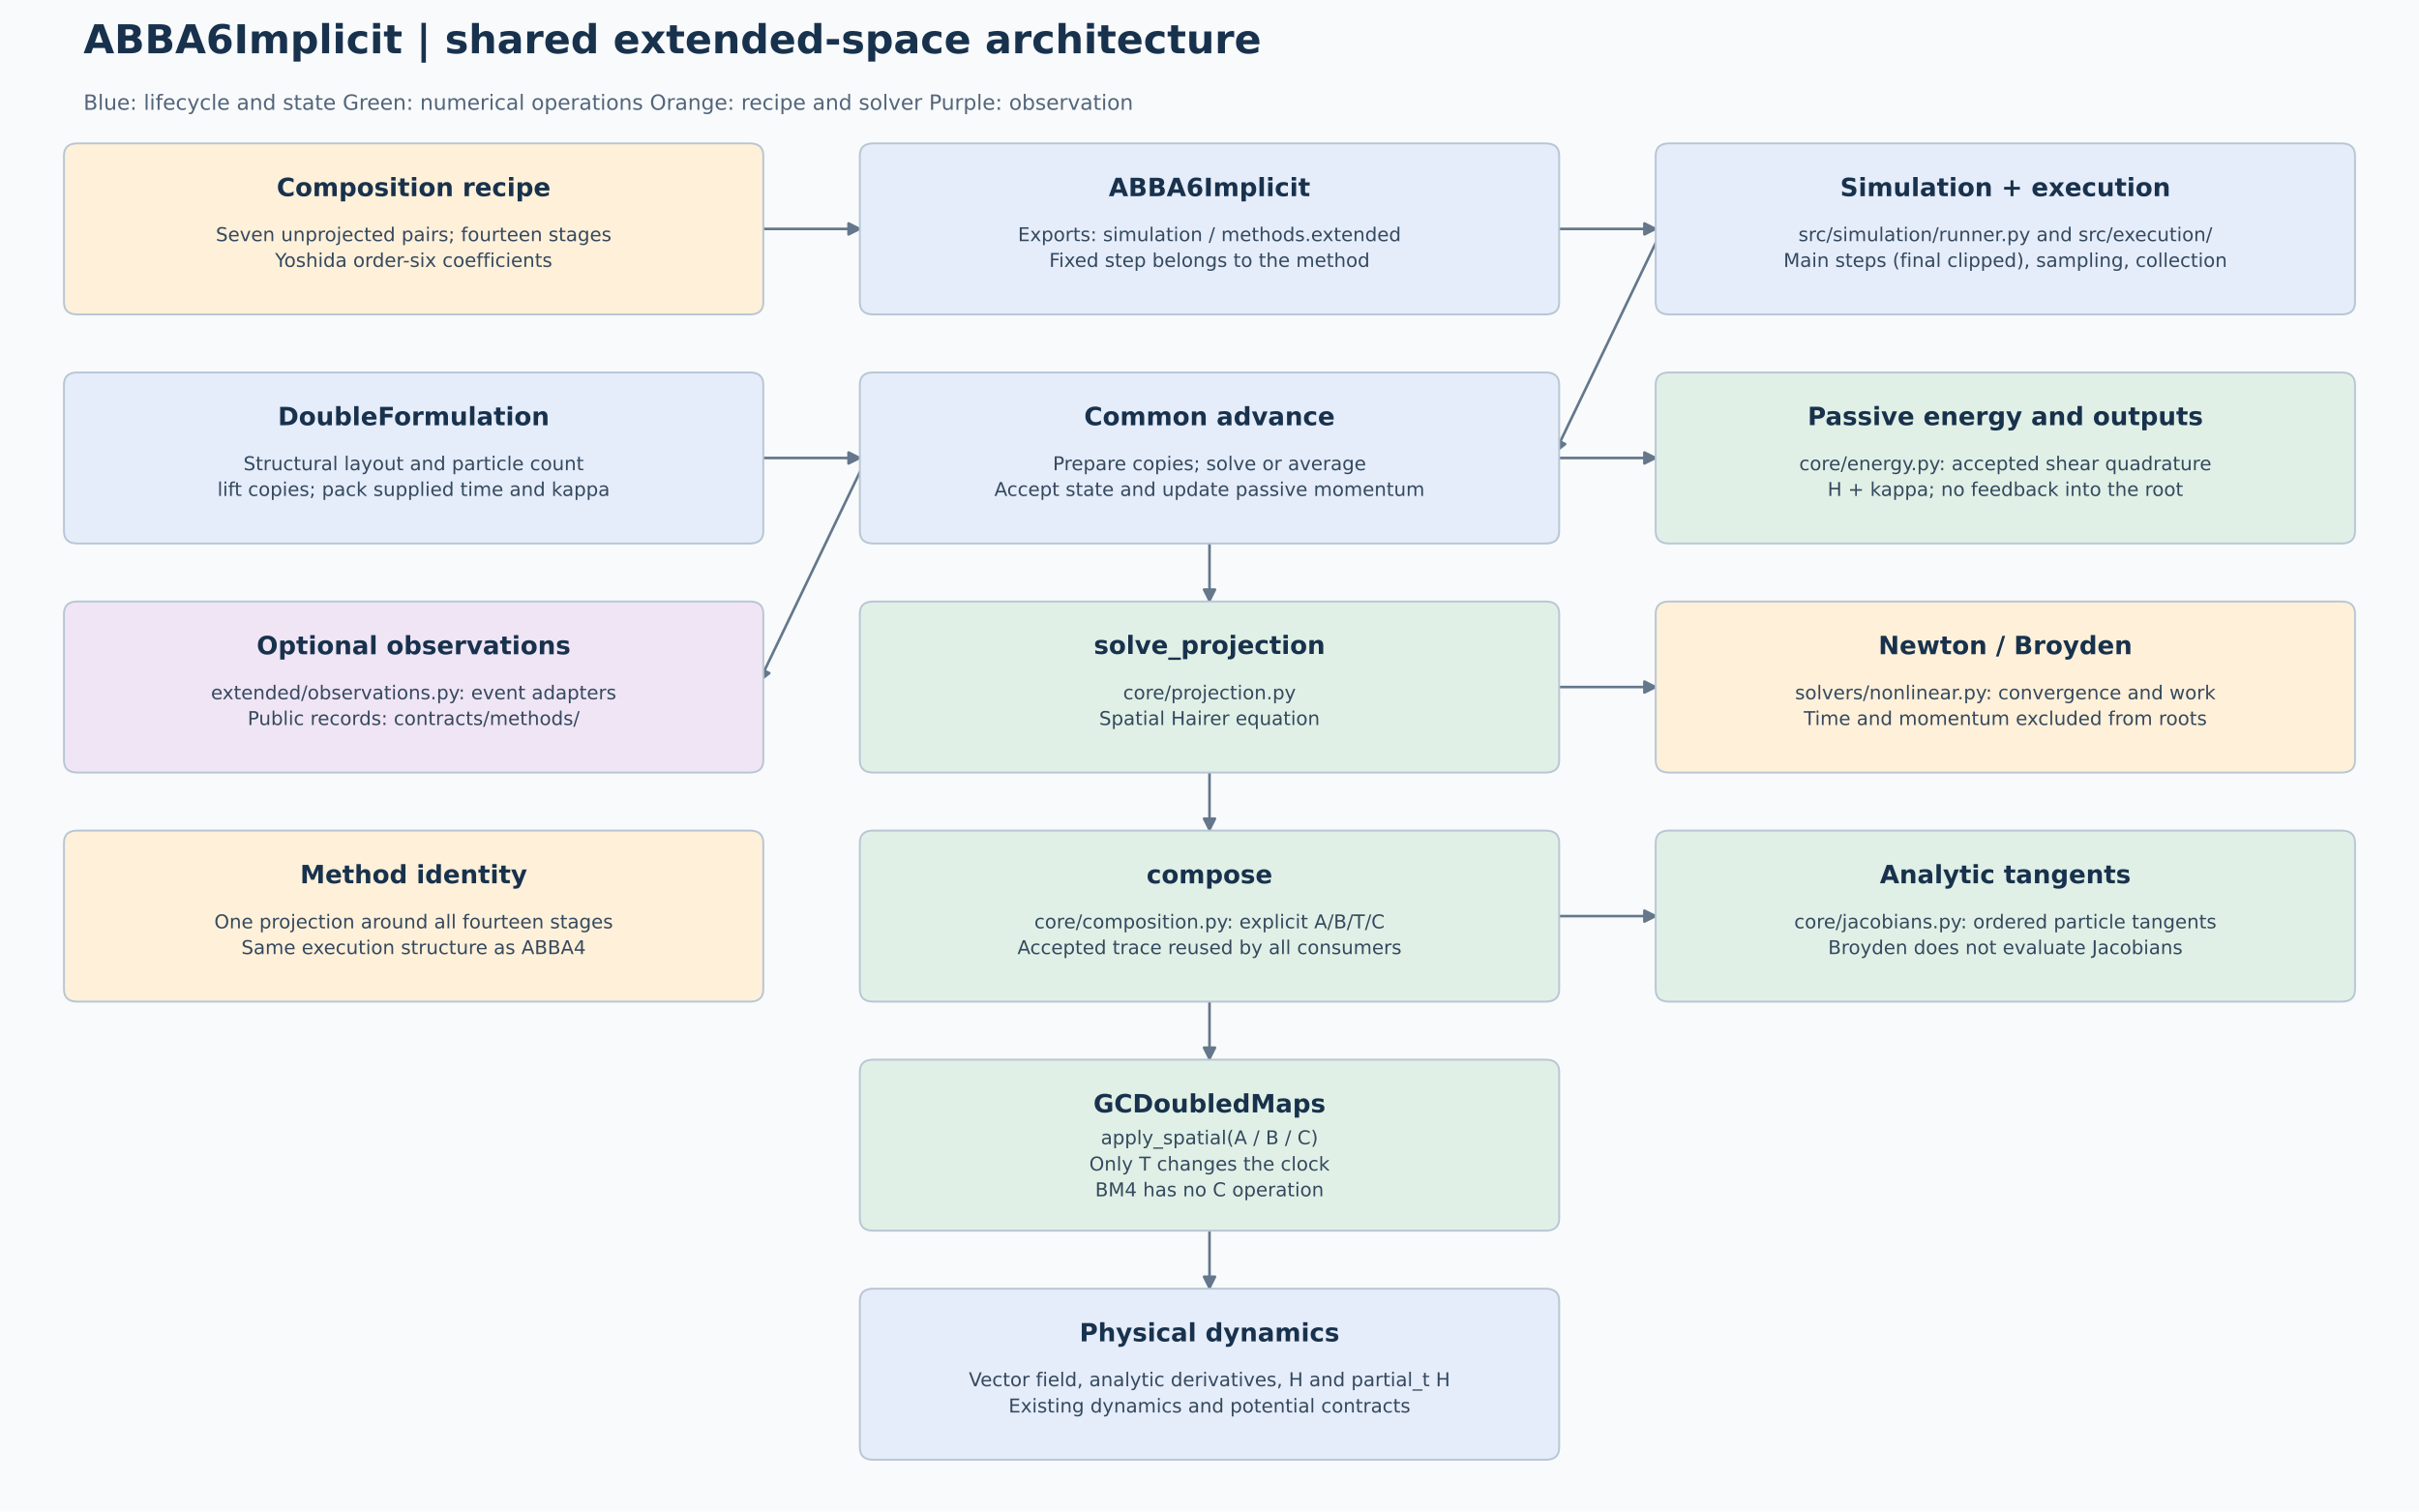
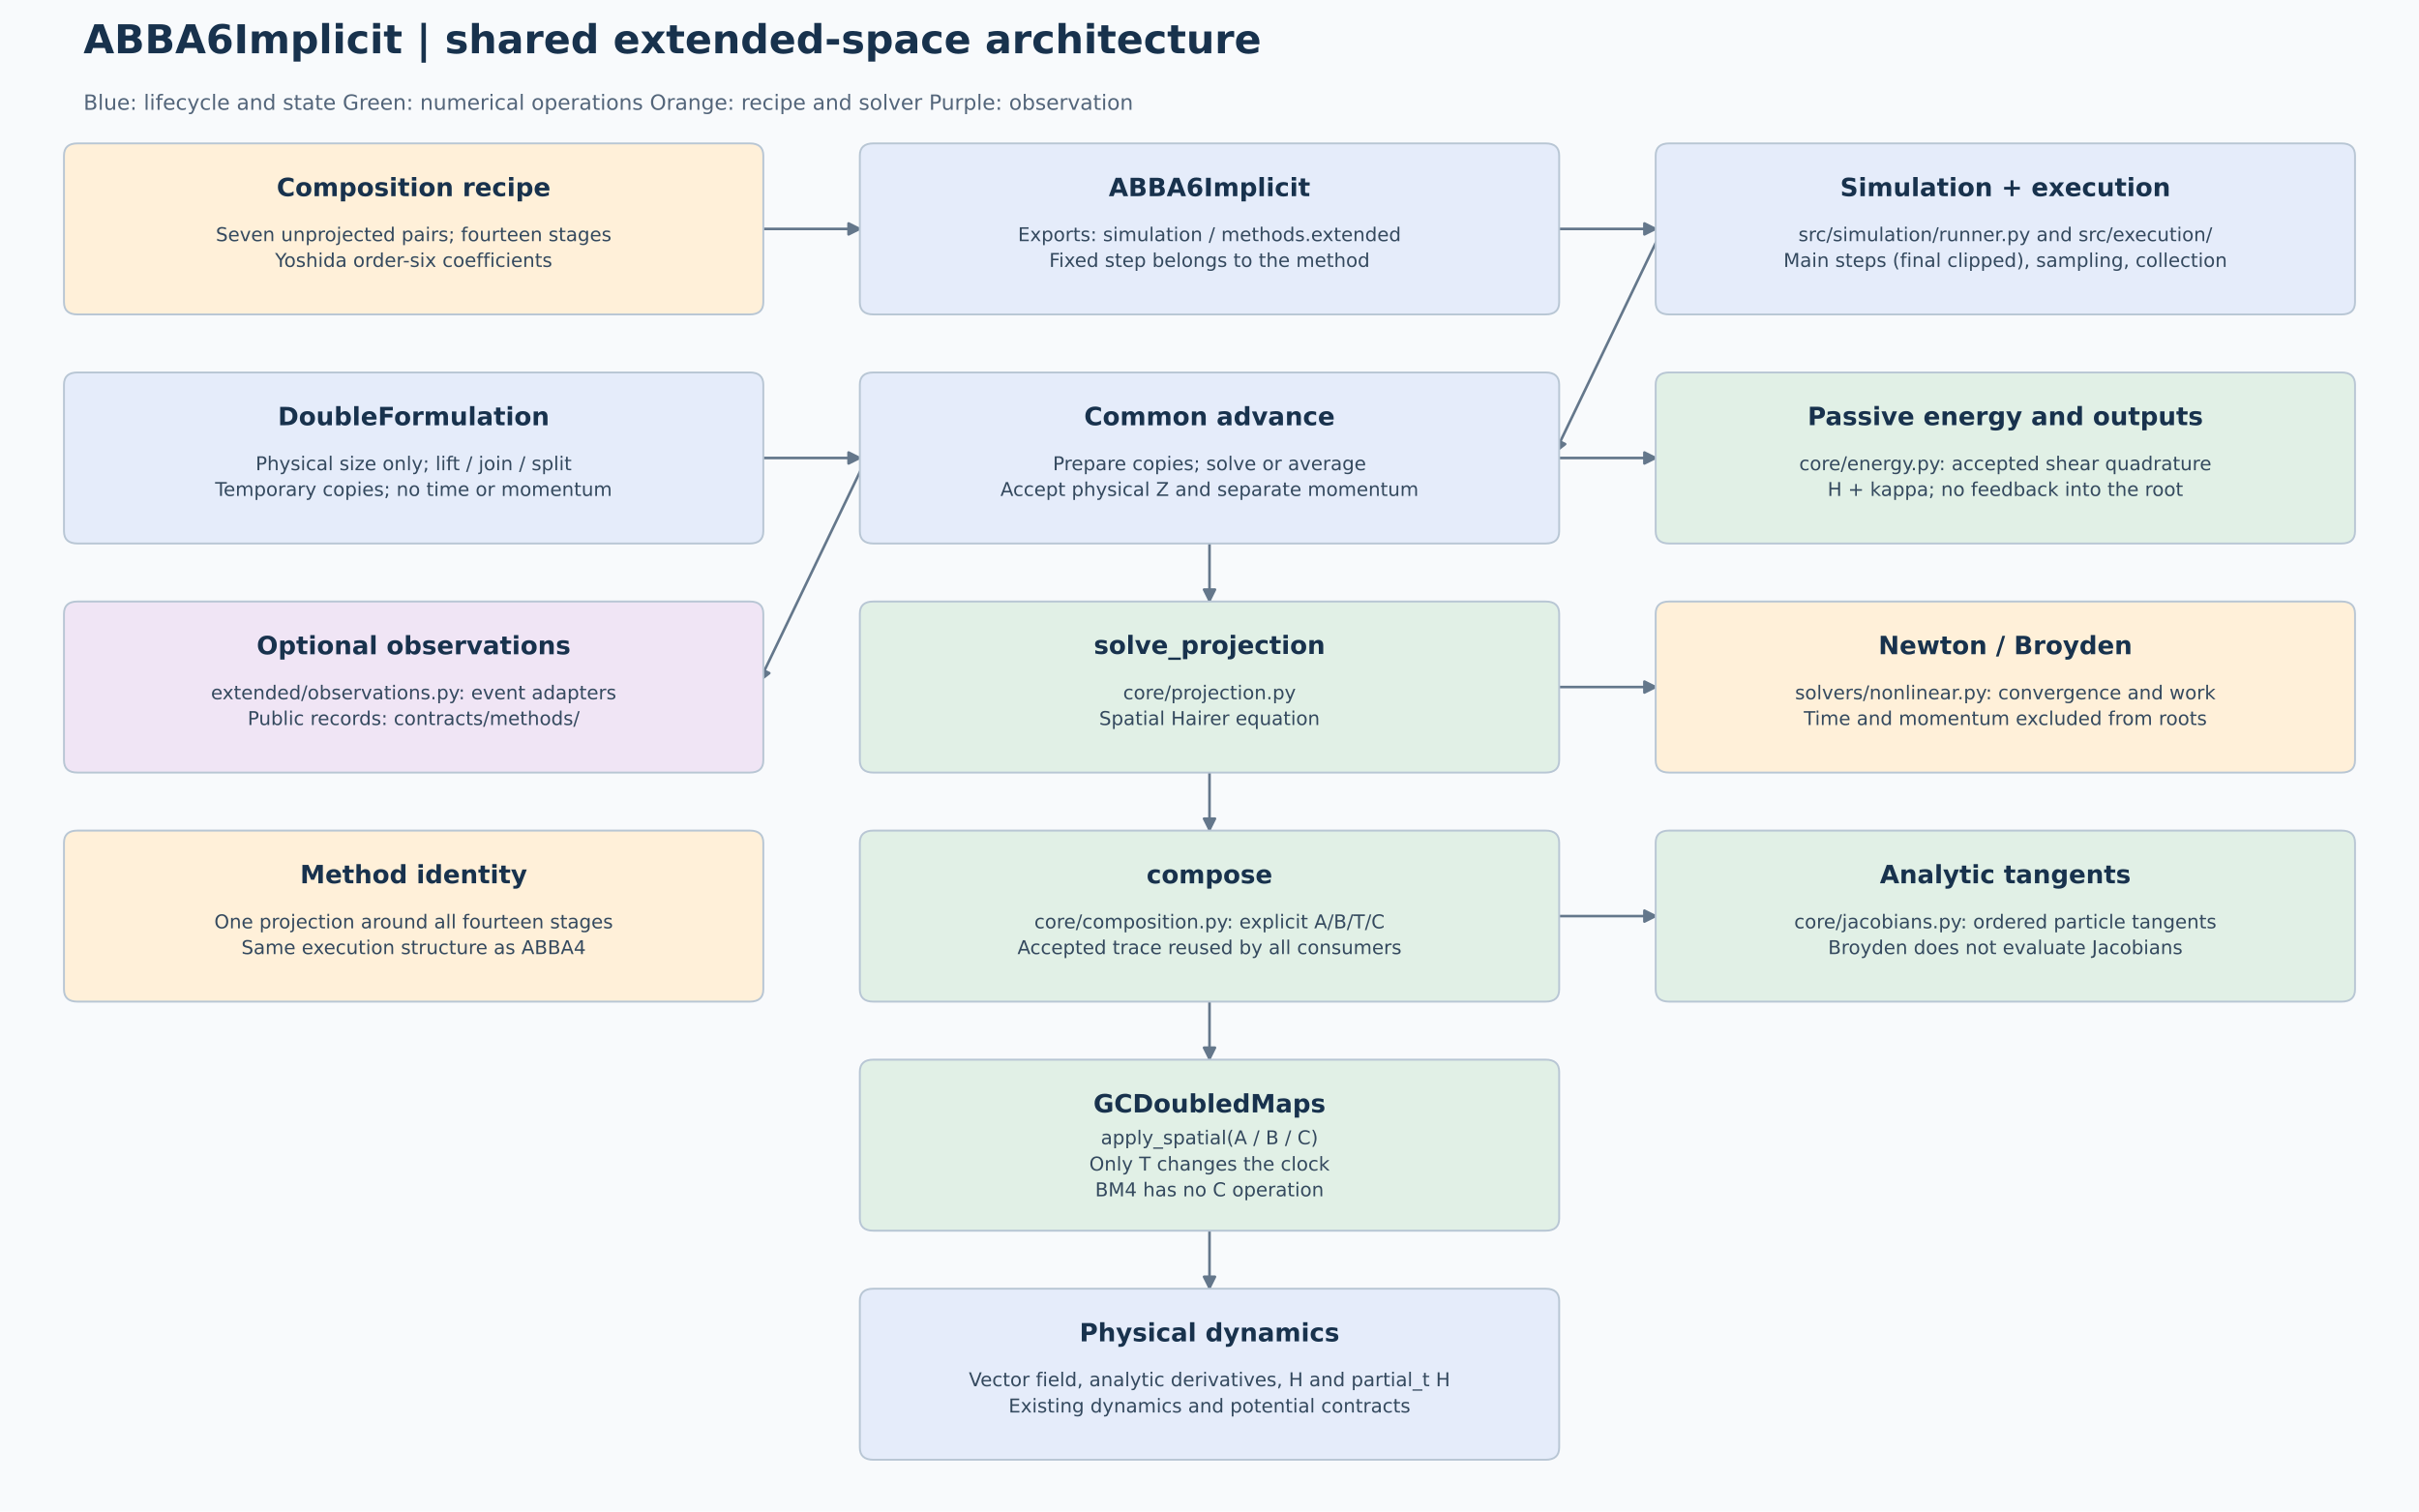
<svg xmlns="http://www.w3.org/2000/svg" width="1152pt" height="720pt" viewBox="0 0 1152 720" version="1.1">
  <defs>
    <style type="text/css">*{stroke-linejoin: round; stroke-linecap: butt}</style>
  </defs>
  <g id="figure_1">
    <g id="patch_1">
      <path d="M 0 720 L 1152 720 L 1152 0 L 0 0 z " style="fill: #f8fafc" />
    </g>
    <g id="axes_1">
      <g id="patch_2">
        <path d="M 362.288 109.039 Q 386.497 109.039 409.309 109.039 " clip-path="url(#pb098db616b)" style="fill: none; stroke: #64778b; stroke-width: 1.25; stroke-linecap: round" />
        <path d="M 404.109 106.439 L 409.309 109.039 L 404.109 111.639 z " clip-path="url(#pb098db616b)" style="fill: #64778b; stroke: #64778b; stroke-width: 1.25; stroke-linecap: round" />
      </g>
      <g id="patch_3">
        <path d="M 741.296 109.039 Q 765.505 109.039 788.317 109.039 " clip-path="url(#pb098db616b)" style="fill: none; stroke: #64778b; stroke-width: 1.25; stroke-linecap: round" />
        <path d="M 783.117 106.439 L 788.317 109.039 L 783.117 111.639 z " clip-path="url(#pb098db616b)" style="fill: #64778b; stroke: #64778b; stroke-width: 1.25; stroke-linecap: round" />
      </g>
      <g id="patch_4">
        <path d="M 790.847 110.841 Q 765.505 163.594 740.768 215.088 " clip-path="url(#pb098db616b)" style="fill: none; stroke: #64778b; stroke-width: 1.25; stroke-linecap: round" />
        <path d="M 745.363 211.527 L 740.768 215.088 L 740.676 209.275 z " clip-path="url(#pb098db616b)" style="fill: #64778b; stroke: #64778b; stroke-width: 1.25; stroke-linecap: round" />
      </g>
      <g id="patch_5">
        <path d="M 362.288 218.153 Q 386.497 218.153 409.309 218.153 " clip-path="url(#pb098db616b)" style="fill: none; stroke: #64778b; stroke-width: 1.25; stroke-linecap: round" />
        <path d="M 404.109 215.553 L 409.309 218.153 L 404.109 220.753 z " clip-path="url(#pb098db616b)" style="fill: #64778b; stroke: #64778b; stroke-width: 1.25; stroke-linecap: round" />
      </g>
      <g id="patch_6">
        <path d="M 576 257.976 Q 576 272.707 576 286.041 " clip-path="url(#pb098db616b)" style="fill: none; stroke: #64778b; stroke-width: 1.25; stroke-linecap: round" />
        <path d="M 578.6 280.841 L 576 286.041 L 573.4 280.841 z " clip-path="url(#pb098db616b)" style="fill: #64778b; stroke: #64778b; stroke-width: 1.25; stroke-linecap: round" />
      </g>
      <g id="patch_7">
        <path d="M 741.296 218.153 Q 765.505 218.153 788.317 218.153 " clip-path="url(#pb098db616b)" style="fill: none; stroke: #64778b; stroke-width: 1.25; stroke-linecap: round" />
        <path d="M 783.117 215.553 L 788.317 218.153 L 783.117 220.753 z " clip-path="url(#pb098db616b)" style="fill: #64778b; stroke: #64778b; stroke-width: 1.25; stroke-linecap: round" />
      </g>
      <g id="patch_8">
        <path d="M 411.839 219.954 Q 386.497 272.708 361.76 324.202 " clip-path="url(#pb098db616b)" style="fill: none; stroke: #64778b; stroke-width: 1.25; stroke-linecap: round" />
        <path d="M 366.355 320.64 L 361.76 324.202 L 361.668 318.389 z " clip-path="url(#pb098db616b)" style="fill: #64778b; stroke: #64778b; stroke-width: 1.25; stroke-linecap: round" />
      </g>
      <g id="patch_9">
        <path d="M 576 367.089 Q 576 381.821 576 395.155 " clip-path="url(#pb098db616b)" style="fill: none; stroke: #64778b; stroke-width: 1.25; stroke-linecap: round" />
        <path d="M 578.6 389.955 L 576 395.155 L 573.4 389.955 z " clip-path="url(#pb098db616b)" style="fill: #64778b; stroke: #64778b; stroke-width: 1.25; stroke-linecap: round" />
      </g>
      <g id="patch_10">
        <path d="M 741.296 327.266 Q 765.505 327.266 788.317 327.266 " clip-path="url(#pb098db616b)" style="fill: none; stroke: #64778b; stroke-width: 1.25; stroke-linecap: round" />
        <path d="M 783.117 324.666 L 788.317 327.266 L 783.117 329.866 z " clip-path="url(#pb098db616b)" style="fill: #64778b; stroke: #64778b; stroke-width: 1.25; stroke-linecap: round" />
      </g>
      <g id="patch_11">
        <path d="M 741.296 436.379 Q 765.505 436.379 788.317 436.379 " clip-path="url(#pb098db616b)" style="fill: none; stroke: #64778b; stroke-width: 1.25; stroke-linecap: round" />
        <path d="M 783.117 433.779 L 788.317 436.379 L 783.117 438.979 z " clip-path="url(#pb098db616b)" style="fill: #64778b; stroke: #64778b; stroke-width: 1.25; stroke-linecap: round" />
      </g>
      <g id="patch_12">
        <path d="M 576 476.203 Q 576 490.934 576 504.268 " clip-path="url(#pb098db616b)" style="fill: none; stroke: #64778b; stroke-width: 1.25; stroke-linecap: round" />
        <path d="M 578.6 499.068 L 576 504.268 L 573.4 499.068 z " clip-path="url(#pb098db616b)" style="fill: #64778b; stroke: #64778b; stroke-width: 1.25; stroke-linecap: round" />
      </g>
      <g id="patch_13">
        <path d="M 576 585.316 Q 576 600.048 576 613.382 " clip-path="url(#pb098db616b)" style="fill: none; stroke: #64778b; stroke-width: 1.25; stroke-linecap: round" />
        <path d="M 578.6 608.182 L 576 613.382 L 573.4 608.182 z " clip-path="url(#pb098db616b)" style="fill: #64778b; stroke: #64778b; stroke-width: 1.25; stroke-linecap: round" />
      </g>
      <g id="patch_14">
        <path d="M 36.922 149.775 L 357.062 149.775 Q 363.514 149.775 363.514 143.955 L 363.514 74.123 Q 363.514 68.304 357.062 68.304 L 36.922 68.304 Q 30.47 68.304 30.47 74.123 L 30.47 143.955 Q 30.47 149.775 36.922 149.775 z " clip-path="url(#pb098db616b)" style="fill: #fff0d9; stroke: #b8c6d4; stroke-width: 0.9; stroke-linejoin: miter" />
      </g>
      <g id="patch_15">
        <path d="M 415.93 149.775 L 736.07 149.775 Q 742.522 149.775 742.522 143.955 L 742.522 74.123 Q 742.522 68.304 736.07 68.304 L 415.93 68.304 Q 409.478 68.304 409.478 74.123 L 409.478 143.955 Q 409.478 149.775 415.93 149.775 z " clip-path="url(#pb098db616b)" style="fill: #e5ecfa; stroke: #b8c6d4; stroke-width: 0.9; stroke-linejoin: miter" />
      </g>
      <g id="patch_16">
        <path d="M 794.938 149.775 L 1115.078 149.775 Q 1121.53 149.775 1121.53 143.955 L 1121.53 74.123 Q 1121.53 68.304 1115.078 68.304 L 794.938 68.304 Q 788.486 68.304 788.486 74.123 L 788.486 143.955 Q 788.486 149.775 794.938 149.775 z " clip-path="url(#pb098db616b)" style="fill: #e5ecfa; stroke: #b8c6d4; stroke-width: 0.9; stroke-linejoin: miter" />
      </g>
      <g id="patch_17">
        <path d="M 36.922 258.888 L 357.062 258.888 Q 363.514 258.888 363.514 253.069 L 363.514 183.236 Q 363.514 177.417 357.062 177.417 L 36.922 177.417 Q 30.47 177.417 30.47 183.236 L 30.47 253.069 Q 30.47 258.888 36.922 258.888 z " clip-path="url(#pb098db616b)" style="fill: #e5ecfa; stroke: #b8c6d4; stroke-width: 0.9; stroke-linejoin: miter" />
      </g>
      <g id="patch_18">
        <path d="M 415.93 258.888 L 736.07 258.888 Q 742.522 258.888 742.522 253.069 L 742.522 183.236 Q 742.522 177.417 736.07 177.417 L 415.93 177.417 Q 409.478 177.417 409.478 183.236 L 409.478 253.069 Q 409.478 258.888 415.93 258.888 z " clip-path="url(#pb098db616b)" style="fill: #e5ecfa; stroke: #b8c6d4; stroke-width: 0.9; stroke-linejoin: miter" />
      </g>
      <g id="patch_19">
        <path d="M 794.938 258.888 L 1115.078 258.888 Q 1121.53 258.888 1121.53 253.069 L 1121.53 183.236 Q 1121.53 177.417 1115.078 177.417 L 794.938 177.417 Q 788.486 177.417 788.486 183.236 L 788.486 253.069 Q 788.486 258.888 794.938 258.888 z " clip-path="url(#pb098db616b)" style="fill: #e1f0e6; stroke: #b8c6d4; stroke-width: 0.9; stroke-linejoin: miter" />
      </g>
      <g id="patch_20">
        <path d="M 36.922 368.002 L 357.062 368.002 Q 363.514 368.002 363.514 362.182 L 363.514 292.35 Q 363.514 286.53 357.062 286.53 L 36.922 286.53 Q 30.47 286.53 30.47 292.35 L 30.47 362.182 Q 30.47 368.002 36.922 368.002 z " clip-path="url(#pb098db616b)" style="fill: #f0e5f5; stroke: #b8c6d4; stroke-width: 0.9; stroke-linejoin: miter" />
      </g>
      <g id="patch_21">
        <path d="M 415.93 368.002 L 736.07 368.002 Q 742.522 368.002 742.522 362.182 L 742.522 292.35 Q 742.522 286.53 736.07 286.53 L 415.93 286.53 Q 409.478 286.53 409.478 292.35 L 409.478 362.182 Q 409.478 368.002 415.93 368.002 z " clip-path="url(#pb098db616b)" style="fill: #e1f0e6; stroke: #b8c6d4; stroke-width: 0.9; stroke-linejoin: miter" />
      </g>
      <g id="patch_22">
        <path d="M 794.938 368.002 L 1115.078 368.002 Q 1121.53 368.002 1121.53 362.182 L 1121.53 292.35 Q 1121.53 286.53 1115.078 286.53 L 794.938 286.53 Q 788.486 286.53 788.486 292.35 L 788.486 362.182 Q 788.486 368.002 794.938 368.002 z " clip-path="url(#pb098db616b)" style="fill: #fff0d9; stroke: #b8c6d4; stroke-width: 0.9; stroke-linejoin: miter" />
      </g>
      <g id="patch_23">
        <path d="M 36.922 477.115 L 357.062 477.115 Q 363.514 477.115 363.514 471.296 L 363.514 401.463 Q 363.514 395.644 357.062 395.644 L 36.922 395.644 Q 30.47 395.644 30.47 401.463 L 30.47 471.296 Q 30.47 477.115 36.922 477.115 z " clip-path="url(#pb098db616b)" style="fill: #fff0d9; stroke: #b8c6d4; stroke-width: 0.9; stroke-linejoin: miter" />
      </g>
      <g id="patch_24">
        <path d="M 415.93 477.115 L 736.07 477.115 Q 742.522 477.115 742.522 471.296 L 742.522 401.463 Q 742.522 395.644 736.07 395.644 L 415.93 395.644 Q 409.478 395.644 409.478 401.463 L 409.478 471.296 Q 409.478 477.115 415.93 477.115 z " clip-path="url(#pb098db616b)" style="fill: #e1f0e6; stroke: #b8c6d4; stroke-width: 0.9; stroke-linejoin: miter" />
      </g>
      <g id="patch_25">
        <path d="M 794.938 477.115 L 1115.078 477.115 Q 1121.53 477.115 1121.53 471.296 L 1121.53 401.463 Q 1121.53 395.644 1115.078 395.644 L 794.938 395.644 Q 788.486 395.644 788.486 401.463 L 788.486 471.296 Q 788.486 477.115 794.938 477.115 z " clip-path="url(#pb098db616b)" style="fill: #e1f0e6; stroke: #b8c6d4; stroke-width: 0.9; stroke-linejoin: miter" />
      </g>
      <g id="patch_26">
        <path d="M 415.93 586.228 L 736.07 586.228 Q 742.522 586.228 742.522 580.409 L 742.522 510.576 Q 742.522 504.757 736.07 504.757 L 415.93 504.757 Q 409.478 504.757 409.478 510.576 L 409.478 580.409 Q 409.478 586.228 415.93 586.228 z " clip-path="url(#pb098db616b)" style="fill: #e1f0e6; stroke: #b8c6d4; stroke-width: 0.9; stroke-linejoin: miter" />
      </g>
      <g id="patch_27">
        <path d="M 415.93 695.342 L 736.07 695.342 Q 742.522 695.342 742.522 689.522 L 742.522 619.69 Q 742.522 613.871 736.07 613.871 L 415.93 613.871 Q 409.478 613.871 409.478 619.69 L 409.478 689.522 Q 409.478 695.342 415.93 695.342 z " clip-path="url(#pb098db616b)" style="fill: #e5ecfa; stroke: #b8c6d4; stroke-width: 0.9; stroke-linejoin: miter" />
      </g>
      <g id="text_1">
        <text style="font-weight: 700; font-size: 19px; font-family: 'DejaVu Sans', 'Bitstream Vera Sans', 'Computer Modern Sans Serif', 'Lucida Grande', 'Verdana', 'Geneva', 'Lucid', 'Arial', 'Helvetica', 'Avant Garde', sans-serif; text-anchor: start; fill: #18324d" x="39.744" y="25.386" transform="rotate(-0 39.744 25.38557)">ABBA6Implicit | shared extended-space architecture</text>
      </g>
      <g id="text_2">
        <text style="font-size: 10px; font-family: 'DejaVu Sans', 'Bitstream Vera Sans', 'Computer Modern Sans Serif', 'Lucida Grande', 'Verdana', 'Geneva', 'Lucid', 'Arial', 'Helvetica', 'Avant Garde', sans-serif; text-anchor: start; fill: #53657a" x="39.744" y="52.3" transform="rotate(-0 39.744 52.30021)">Blue: lifecycle and state    Green: numerical operations    Orange: recipe and solver    Purple: observation</text>
      </g>
      <g id="text_3">
        <text style="font-weight: 700; font-size: 12px; font-family: 'DejaVu Sans', 'Bitstream Vera Sans', 'Computer Modern Sans Serif', 'Lucida Grande', 'Verdana', 'Geneva', 'Lucid', 'Arial', 'Helvetica', 'Avant Garde', sans-serif; text-anchor: middle; fill: #18324d" x="196.992" y="93.437" transform="rotate(-0 196.992 93.43744)">Composition recipe</text>
      </g>
      <g id="text_4">
        <text style="font-size: 9.1px; font-family: 'DejaVu Sans', 'Bitstream Vera Sans', 'Computer Modern Sans Serif', 'Lucida Grande', 'Verdana', 'Geneva', 'Lucid', 'Arial', 'Helvetica', 'Avant Garde', sans-serif; fill: #34495e" transform="translate(102.7764 114.8745)">Seven unprojected pairs; fourteen stages</text>
        <text style="font-size: 9.1px; font-family: 'DejaVu Sans', 'Bitstream Vera Sans', 'Computer Modern Sans Serif', 'Lucida Grande', 'Verdana', 'Geneva', 'Lucid', 'Arial', 'Helvetica', 'Avant Garde', sans-serif; fill: #34495e" transform="translate(130.9765 127.1389)">Yoshida order-six coefficients</text>
      </g>
      <g id="text_5">
        <text style="font-weight: 700; font-size: 12px; font-family: 'DejaVu Sans', 'Bitstream Vera Sans', 'Computer Modern Sans Serif', 'Lucida Grande', 'Verdana', 'Geneva', 'Lucid', 'Arial', 'Helvetica', 'Avant Garde', sans-serif; text-anchor: middle; fill: #18324d" x="576" y="93.437" transform="rotate(-0 576 93.43744)">ABBA6Implicit</text>
      </g>
      <g id="text_6">
        <text style="font-size: 9.1px; font-family: 'DejaVu Sans', 'Bitstream Vera Sans', 'Computer Modern Sans Serif', 'Lucida Grande', 'Verdana', 'Geneva', 'Lucid', 'Arial', 'Helvetica', 'Avant Garde', sans-serif; fill: #34495e" transform="translate(484.7689 114.8745)">Exports: simulation / methods.extended</text>
        <text style="font-size: 9.1px; font-family: 'DejaVu Sans', 'Bitstream Vera Sans', 'Computer Modern Sans Serif', 'Lucida Grande', 'Verdana', 'Geneva', 'Lucid', 'Arial', 'Helvetica', 'Avant Garde', sans-serif; fill: #34495e" transform="translate(499.6524 127.1389)">Fixed step belongs to the method</text>
      </g>
      <g id="text_7">
        <text style="font-weight: 700; font-size: 12px; font-family: 'DejaVu Sans', 'Bitstream Vera Sans', 'Computer Modern Sans Serif', 'Lucida Grande', 'Verdana', 'Geneva', 'Lucid', 'Arial', 'Helvetica', 'Avant Garde', sans-serif; text-anchor: middle; fill: #18324d" x="955.008" y="93.437" transform="rotate(-0 955.008 93.43744)">Simulation + execution</text>
      </g>
      <g id="text_8">
        <text style="font-size: 9.1px; font-family: 'DejaVu Sans', 'Bitstream Vera Sans', 'Computer Modern Sans Serif', 'Lucida Grande', 'Verdana', 'Geneva', 'Lucid', 'Arial', 'Helvetica', 'Avant Garde', sans-serif; fill: #34495e" transform="translate(856.4514 114.8745)">src/simulation/runner.py and src/execution/</text>
        <text style="font-size: 9.1px; font-family: 'DejaVu Sans', 'Bitstream Vera Sans', 'Computer Modern Sans Serif', 'Lucida Grande', 'Verdana', 'Geneva', 'Lucid', 'Arial', 'Helvetica', 'Avant Garde', sans-serif; fill: #34495e" transform="translate(849.3542 127.1389)">Main steps (final clipped), sampling, collection</text>
      </g>
      <g id="text_9">
        <text style="font-weight: 700; font-size: 12px; font-family: 'DejaVu Sans', 'Bitstream Vera Sans', 'Computer Modern Sans Serif', 'Lucida Grande', 'Verdana', 'Geneva', 'Lucid', 'Arial', 'Helvetica', 'Avant Garde', sans-serif; text-anchor: middle; fill: #18324d" x="196.992" y="202.551" transform="rotate(-0 196.992 202.5508)">DoubleFormulation</text>
      </g>
      <g id="text_10">
-         <text style="font-size: 9.1px; font-family: 'DejaVu Sans', 'Bitstream Vera Sans', 'Computer Modern Sans Serif', 'Lucida Grande', 'Verdana', 'Geneva', 'Lucid', 'Arial', 'Helvetica', 'Avant Garde', sans-serif; fill: #34495e" transform="translate(115.9352 223.9879)">Structural layout and particle count</text>
-         <text style="font-size: 9.1px; font-family: 'DejaVu Sans', 'Bitstream Vera Sans', 'Computer Modern Sans Serif', 'Lucida Grande', 'Verdana', 'Geneva', 'Lucid', 'Arial', 'Helvetica', 'Avant Garde', sans-serif; fill: #34495e" transform="translate(103.5314 236.2523)">lift copies; pack supplied time and kappa</text>
+         <text style="font-size: 9.1px; font-family: 'DejaVu Sans', 'Bitstream Vera Sans', 'Computer Modern Sans Serif', 'Lucida Grande', 'Verdana', 'Geneva', 'Lucid', 'Arial', 'Helvetica', 'Avant Garde', sans-serif; fill: #34495e" transform="translate(121.7158 223.9879)">Physical size only; lift / join / split</text>
+         <text style="font-size: 9.1px; font-family: 'DejaVu Sans', 'Bitstream Vera Sans', 'Computer Modern Sans Serif', 'Lucida Grande', 'Verdana', 'Geneva', 'Lucid', 'Arial', 'Helvetica', 'Avant Garde', sans-serif; fill: #34495e" transform="translate(102.4565 236.2523)">Temporary copies; no time or momentum</text>
      </g>
      <g id="text_11">
        <text style="font-weight: 700; font-size: 12px; font-family: 'DejaVu Sans', 'Bitstream Vera Sans', 'Computer Modern Sans Serif', 'Lucida Grande', 'Verdana', 'Geneva', 'Lucid', 'Arial', 'Helvetica', 'Avant Garde', sans-serif; text-anchor: middle; fill: #18324d" x="576" y="202.551" transform="rotate(-0 576 202.5508)">Common advance</text>
      </g>
      <g id="text_12">
        <text style="font-size: 9.1px; font-family: 'DejaVu Sans', 'Bitstream Vera Sans', 'Computer Modern Sans Serif', 'Lucida Grande', 'Verdana', 'Geneva', 'Lucid', 'Arial', 'Helvetica', 'Avant Garde', sans-serif; fill: #34495e" transform="translate(501.4049 223.9879)">Prepare copies; solve or average</text>
-         <text style="font-size: 9.1px; font-family: 'DejaVu Sans', 'Bitstream Vera Sans', 'Computer Modern Sans Serif', 'Lucida Grande', 'Verdana', 'Geneva', 'Lucid', 'Arial', 'Helvetica', 'Avant Garde', sans-serif; fill: #34495e" transform="translate(473.5383 236.2523)">Accept state and update passive momentum</text>
+         <text style="font-size: 9.1px; font-family: 'DejaVu Sans', 'Bitstream Vera Sans', 'Computer Modern Sans Serif', 'Lucida Grande', 'Verdana', 'Geneva', 'Lucid', 'Arial', 'Helvetica', 'Avant Garde', sans-serif; fill: #34495e" transform="translate(476.4112 236.2523)">Accept physical Z and separate momentum</text>
      </g>
      <g id="text_13">
        <text style="font-weight: 700; font-size: 12px; font-family: 'DejaVu Sans', 'Bitstream Vera Sans', 'Computer Modern Sans Serif', 'Lucida Grande', 'Verdana', 'Geneva', 'Lucid', 'Arial', 'Helvetica', 'Avant Garde', sans-serif; text-anchor: middle; fill: #18324d" x="955.008" y="202.504" transform="rotate(-0 955.008 202.504)">Passive energy and outputs</text>
      </g>
      <g id="text_14">
        <text style="font-size: 9.1px; font-family: 'DejaVu Sans', 'Bitstream Vera Sans', 'Computer Modern Sans Serif', 'Lucida Grande', 'Verdana', 'Geneva', 'Lucid', 'Arial', 'Helvetica', 'Avant Garde', sans-serif; fill: #34495e" transform="translate(856.8389 223.9879)">core/energy.py: accepted shear quadrature</text>
        <text style="font-size: 9.1px; font-family: 'DejaVu Sans', 'Bitstream Vera Sans', 'Computer Modern Sans Serif', 'Lucida Grande', 'Verdana', 'Geneva', 'Lucid', 'Arial', 'Helvetica', 'Avant Garde', sans-serif; fill: #34495e" transform="translate(870.3368 236.2523)">H + kappa; no feedback into the root</text>
      </g>
      <g id="text_15">
        <text style="font-weight: 700; font-size: 12px; font-family: 'DejaVu Sans', 'Bitstream Vera Sans', 'Computer Modern Sans Serif', 'Lucida Grande', 'Verdana', 'Geneva', 'Lucid', 'Arial', 'Helvetica', 'Avant Garde', sans-serif; text-anchor: middle; fill: #18324d" x="196.992" y="311.664" transform="rotate(-0 196.992 311.6642)">Optional observations</text>
      </g>
      <g id="text_16">
        <text style="font-size: 9.1px; font-family: 'DejaVu Sans', 'Bitstream Vera Sans', 'Computer Modern Sans Serif', 'Lucida Grande', 'Verdana', 'Geneva', 'Lucid', 'Arial', 'Helvetica', 'Avant Garde', sans-serif; fill: #34495e" transform="translate(100.4623 333.1013)">extended/observations.py: event adapters</text>
        <text style="font-size: 9.1px; font-family: 'DejaVu Sans', 'Bitstream Vera Sans', 'Computer Modern Sans Serif', 'Lucida Grande', 'Verdana', 'Geneva', 'Lucid', 'Arial', 'Helvetica', 'Avant Garde', sans-serif; fill: #34495e" transform="translate(117.923 345.3657)">Public records: contracts/methods/</text>
      </g>
      <g id="text_17">
        <text style="font-weight: 700; font-size: 12px; font-family: 'DejaVu Sans', 'Bitstream Vera Sans', 'Computer Modern Sans Serif', 'Lucida Grande', 'Verdana', 'Geneva', 'Lucid', 'Arial', 'Helvetica', 'Avant Garde', sans-serif; text-anchor: middle; fill: #18324d" x="576" y="311.497" transform="rotate(-0 576 311.4974)">solve_projection</text>
      </g>
      <g id="text_18">
        <text style="font-size: 9.1px; font-family: 'DejaVu Sans', 'Bitstream Vera Sans', 'Computer Modern Sans Serif', 'Lucida Grande', 'Verdana', 'Geneva', 'Lucid', 'Arial', 'Helvetica', 'Avant Garde', sans-serif; fill: #34495e" transform="translate(534.8644 333.1013)">core/projection.py</text>
        <text style="font-size: 9.1px; font-family: 'DejaVu Sans', 'Bitstream Vera Sans', 'Computer Modern Sans Serif', 'Lucida Grande', 'Verdana', 'Geneva', 'Lucid', 'Arial', 'Helvetica', 'Avant Garde', sans-serif; fill: #34495e" transform="translate(523.4546 345.3657)">Spatial Hairer equation</text>
      </g>
      <g id="text_19">
        <text style="font-weight: 700; font-size: 12px; font-family: 'DejaVu Sans', 'Bitstream Vera Sans', 'Computer Modern Sans Serif', 'Lucida Grande', 'Verdana', 'Geneva', 'Lucid', 'Arial', 'Helvetica', 'Avant Garde', sans-serif; text-anchor: middle; fill: #18324d" x="955.008" y="311.617" transform="rotate(-0 955.008 311.6174)">Newton / Broyden</text>
      </g>
      <g id="text_20">
        <text style="font-size: 9.1px; font-family: 'DejaVu Sans', 'Bitstream Vera Sans', 'Computer Modern Sans Serif', 'Lucida Grande', 'Verdana', 'Geneva', 'Lucid', 'Arial', 'Helvetica', 'Avant Garde', sans-serif; fill: #34495e" transform="translate(854.8518 333.1013)">solvers/nonlinear.py: convergence and work</text>
        <text style="font-size: 9.1px; font-family: 'DejaVu Sans', 'Bitstream Vera Sans', 'Computer Modern Sans Serif', 'Lucida Grande', 'Verdana', 'Geneva', 'Lucid', 'Arial', 'Helvetica', 'Avant Garde', sans-serif; fill: #34495e" transform="translate(859.0186 345.3657)">Time and momentum excluded from roots</text>
      </g>
      <g id="text_21">
        <text style="font-weight: 700; font-size: 12px; font-family: 'DejaVu Sans', 'Bitstream Vera Sans', 'Computer Modern Sans Serif', 'Lucida Grande', 'Verdana', 'Geneva', 'Lucid', 'Arial', 'Helvetica', 'Avant Garde', sans-serif; text-anchor: middle; fill: #18324d" x="196.992" y="420.731" transform="rotate(-0 196.992 420.7308)">Method identity</text>
      </g>
      <g id="text_22">
        <text style="font-size: 9.1px; font-family: 'DejaVu Sans', 'Bitstream Vera Sans', 'Computer Modern Sans Serif', 'Lucida Grande', 'Verdana', 'Geneva', 'Lucid', 'Arial', 'Helvetica', 'Avant Garde', sans-serif; fill: #34495e" transform="translate(102.0555 442.2147)">One projection around all fourteen stages</text>
        <text style="font-size: 9.1px; font-family: 'DejaVu Sans', 'Bitstream Vera Sans', 'Computer Modern Sans Serif', 'Lucida Grande', 'Verdana', 'Geneva', 'Lucid', 'Arial', 'Helvetica', 'Avant Garde', sans-serif; fill: #34495e" transform="translate(114.9612 454.4791)">Same execution structure as ABBA4</text>
      </g>
      <g id="text_23">
        <text style="font-weight: 700; font-size: 12px; font-family: 'DejaVu Sans', 'Bitstream Vera Sans', 'Computer Modern Sans Serif', 'Lucida Grande', 'Verdana', 'Geneva', 'Lucid', 'Arial', 'Helvetica', 'Avant Garde', sans-serif; text-anchor: middle; fill: #18324d" x="576" y="420.778" transform="rotate(-0 576 420.7776)">compose</text>
      </g>
      <g id="text_24">
        <text style="font-size: 9.1px; font-family: 'DejaVu Sans', 'Bitstream Vera Sans', 'Computer Modern Sans Serif', 'Lucida Grande', 'Verdana', 'Geneva', 'Lucid', 'Arial', 'Helvetica', 'Avant Garde', sans-serif; fill: #34495e" transform="translate(492.5829 442.2147)">core/composition.py: explicit A/B/T/C</text>
        <text style="font-size: 9.1px; font-family: 'DejaVu Sans', 'Bitstream Vera Sans', 'Computer Modern Sans Serif', 'Lucida Grande', 'Verdana', 'Geneva', 'Lucid', 'Arial', 'Helvetica', 'Avant Garde', sans-serif; fill: #34495e" transform="translate(484.5258 454.4791)">Accepted trace reused by all consumers</text>
      </g>
      <g id="text_25">
        <text style="font-weight: 700; font-size: 12px; font-family: 'DejaVu Sans', 'Bitstream Vera Sans', 'Computer Modern Sans Serif', 'Lucida Grande', 'Verdana', 'Geneva', 'Lucid', 'Arial', 'Helvetica', 'Avant Garde', sans-serif; text-anchor: middle; fill: #18324d" x="955.008" y="420.731" transform="rotate(-0 955.008 420.7308)">Analytic tangents</text>
      </g>
      <g id="text_26">
        <text style="font-size: 9.1px; font-family: 'DejaVu Sans', 'Bitstream Vera Sans', 'Computer Modern Sans Serif', 'Lucida Grande', 'Verdana', 'Geneva', 'Lucid', 'Arial', 'Helvetica', 'Avant Garde', sans-serif; fill: #34495e" transform="translate(854.4587 442.2147)">core/jacobians.py: ordered particle tangents</text>
        <text style="font-size: 9.1px; font-family: 'DejaVu Sans', 'Bitstream Vera Sans', 'Computer Modern Sans Serif', 'Lucida Grande', 'Verdana', 'Geneva', 'Lucid', 'Arial', 'Helvetica', 'Avant Garde', sans-serif; fill: #34495e" transform="translate(870.5799 454.4791)">Broyden does not evaluate Jacobians</text>
      </g>
      <g id="text_27">
        <text style="font-weight: 700; font-size: 12px; font-family: 'DejaVu Sans', 'Bitstream Vera Sans', 'Computer Modern Sans Serif', 'Lucida Grande', 'Verdana', 'Geneva', 'Lucid', 'Arial', 'Helvetica', 'Avant Garde', sans-serif; text-anchor: middle; fill: #18324d" x="576" y="529.891" transform="rotate(-0 576 529.891)">GCDoubledMaps</text>
      </g>
      <g id="text_28">
        <text style="font-size: 9.1px; font-family: 'DejaVu Sans', 'Bitstream Vera Sans', 'Computer Modern Sans Serif', 'Lucida Grande', 'Verdana', 'Geneva', 'Lucid', 'Arial', 'Helvetica', 'Avant Garde', sans-serif; fill: #34495e" transform="translate(524.2437 545.0694)">apply_spatial(A / B / C)</text>
        <text style="font-size: 9.1px; font-family: 'DejaVu Sans', 'Bitstream Vera Sans', 'Computer Modern Sans Serif', 'Lucida Grande', 'Verdana', 'Geneva', 'Lucid', 'Arial', 'Helvetica', 'Avant Garde', sans-serif; fill: #34495e" transform="translate(518.7454 557.5869)">Only T changes the clock</text>
        <text style="font-size: 9.1px; font-family: 'DejaVu Sans', 'Bitstream Vera Sans', 'Computer Modern Sans Serif', 'Lucida Grande', 'Verdana', 'Geneva', 'Lucid', 'Arial', 'Helvetica', 'Avant Garde', sans-serif; fill: #34495e" transform="translate(521.5401 569.8512)">BM4 has no C operation</text>
      </g>
      <g id="text_29">
        <text style="font-weight: 700; font-size: 12px; font-family: 'DejaVu Sans', 'Bitstream Vera Sans', 'Computer Modern Sans Serif', 'Lucida Grande', 'Verdana', 'Geneva', 'Lucid', 'Arial', 'Helvetica', 'Avant Garde', sans-serif; text-anchor: middle; fill: #18324d" x="576" y="638.958" transform="rotate(-0 576 638.9576)">Physical dynamics</text>
      </g>
      <g id="text_30">
        <text style="font-size: 9.1px; font-family: 'DejaVu Sans', 'Bitstream Vera Sans', 'Computer Modern Sans Serif', 'Lucida Grande', 'Verdana', 'Geneva', 'Lucid', 'Arial', 'Helvetica', 'Avant Garde', sans-serif; fill: #34495e" transform="translate(461.3763 660.315)">Vector field, analytic derivatives, H and partial_t H</text>
        <text style="font-size: 9.1px; font-family: 'DejaVu Sans', 'Bitstream Vera Sans', 'Computer Modern Sans Serif', 'Lucida Grande', 'Verdana', 'Geneva', 'Lucid', 'Arial', 'Helvetica', 'Avant Garde', sans-serif; fill: #34495e" transform="translate(480.3043 672.8324)">Existing dynamics and potential contracts</text>
      </g>
    </g>
  </g>
  <defs>
    <clipPath id="pb098db616b">
      <rect x="11.52" y="7.2" width="1128.96" height="705.6" />
    </clipPath>
  </defs>
</svg>
